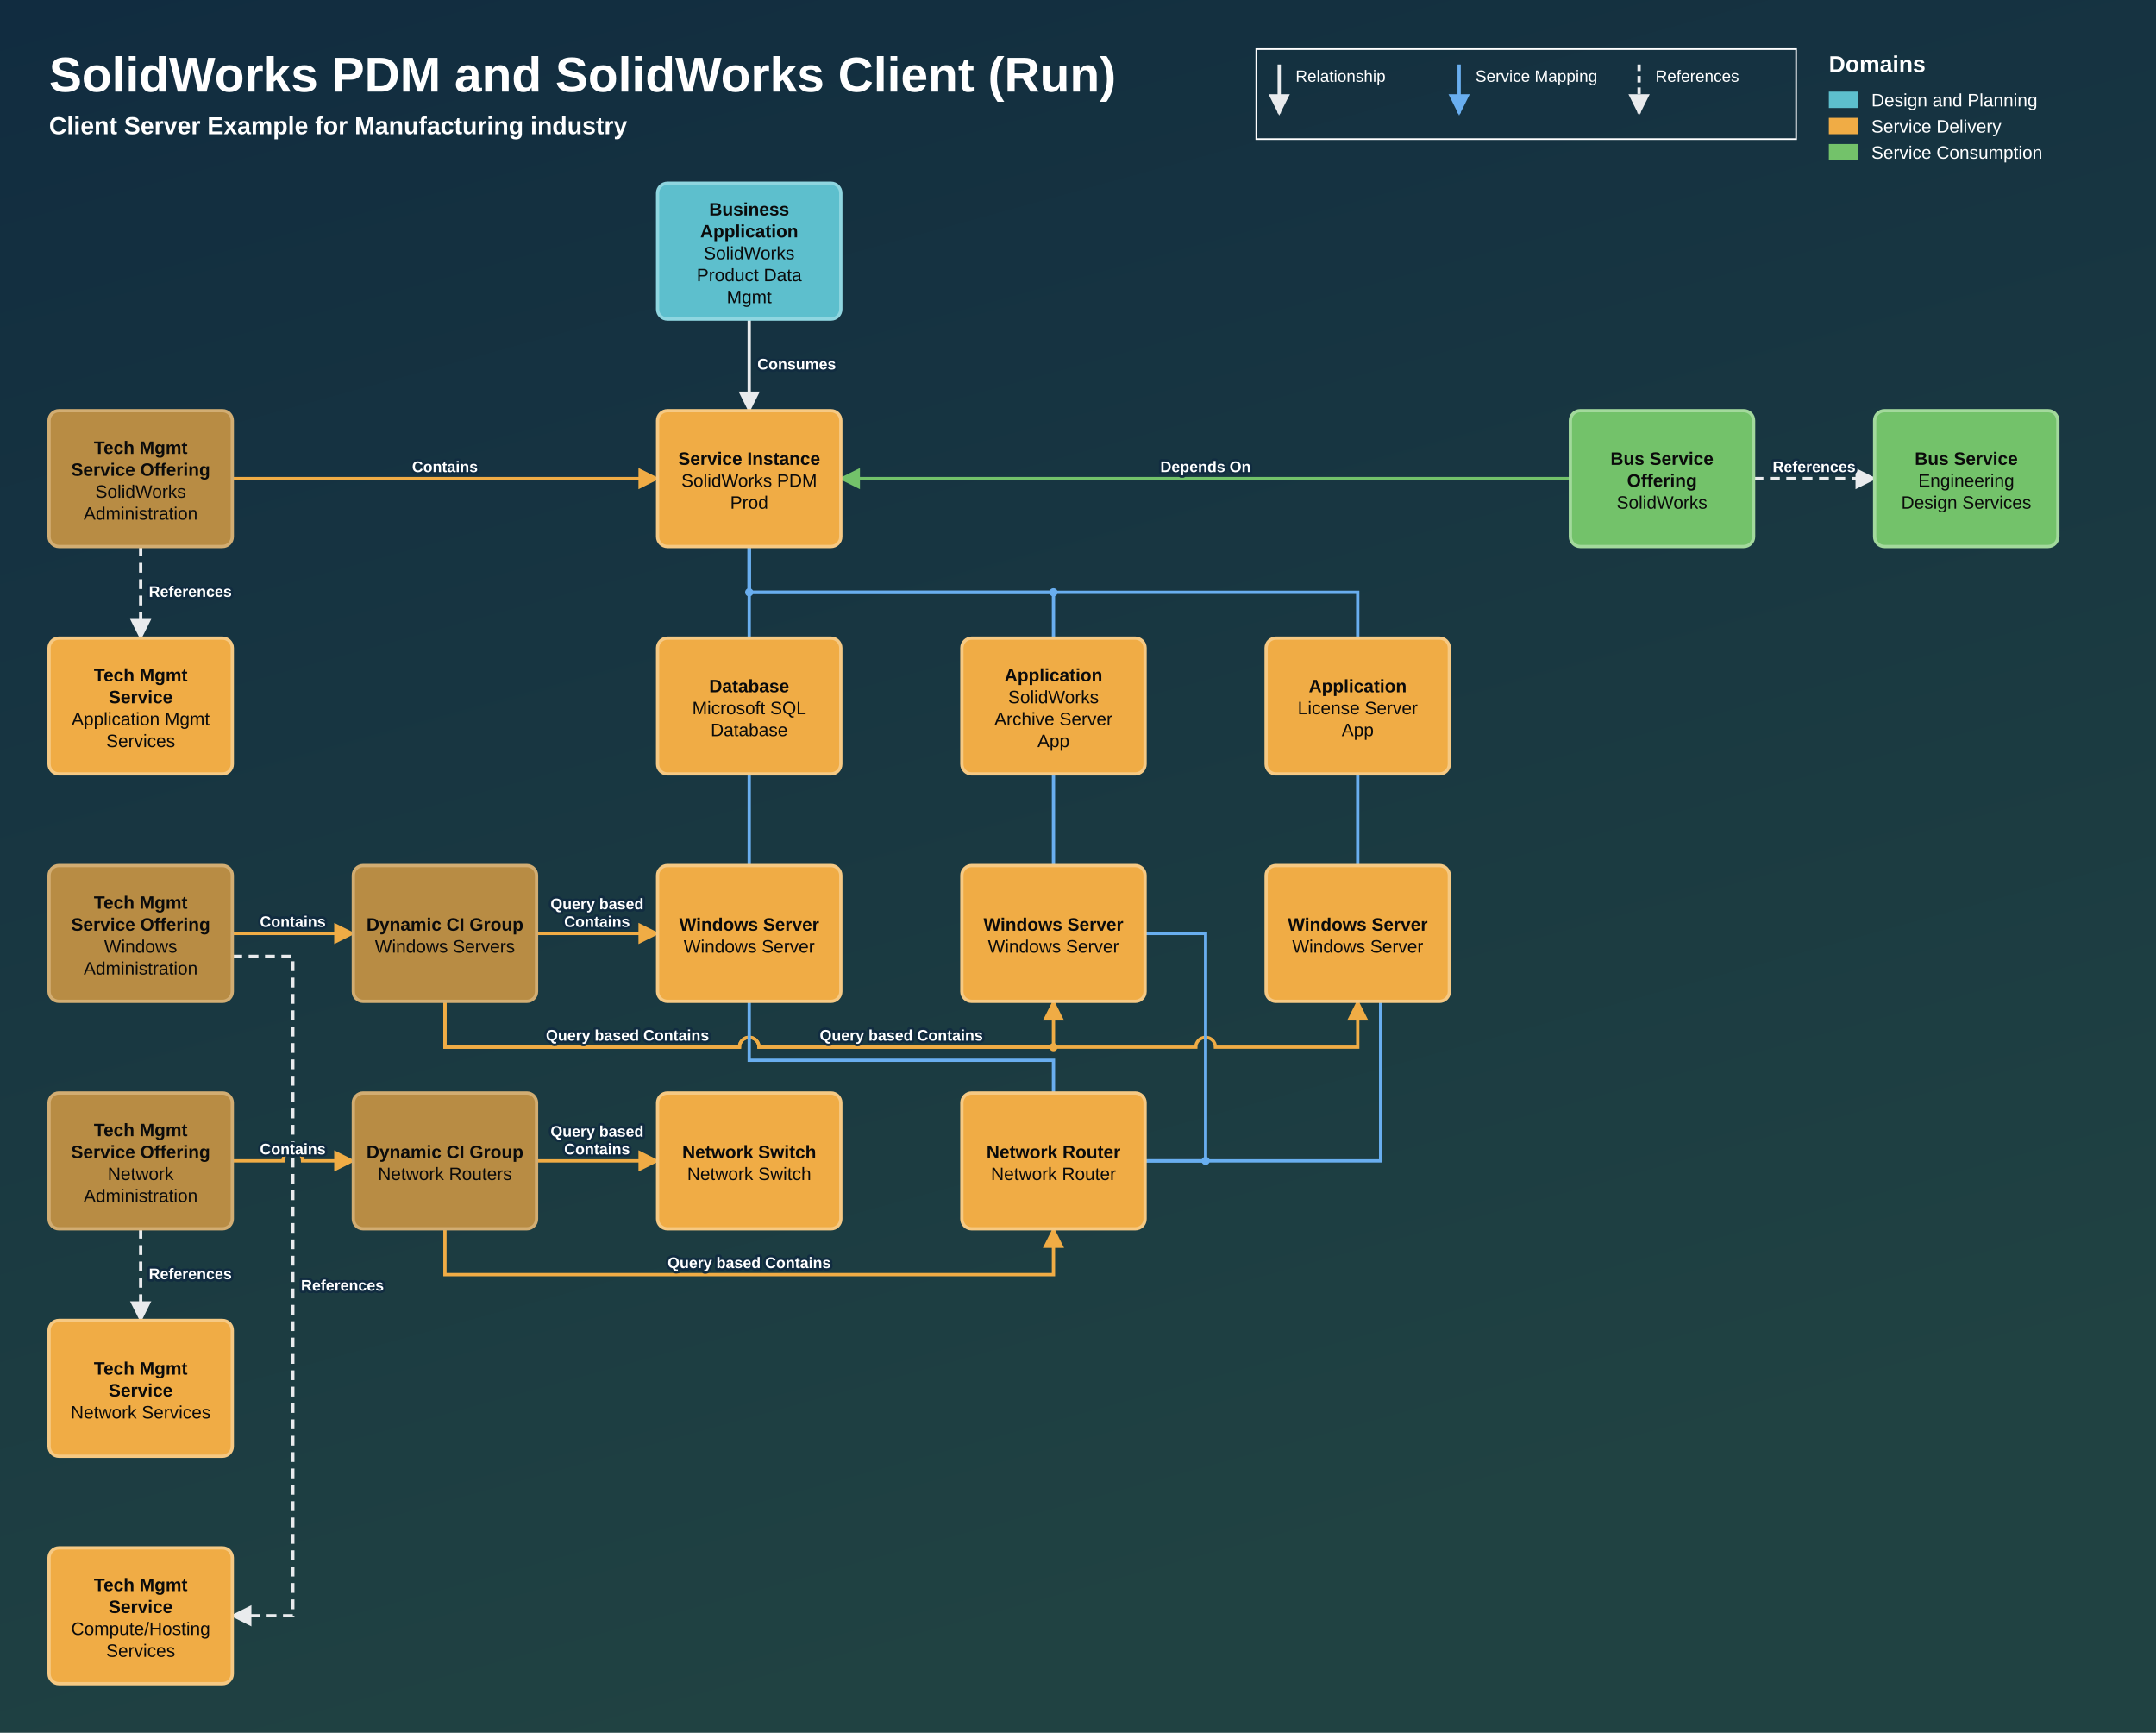
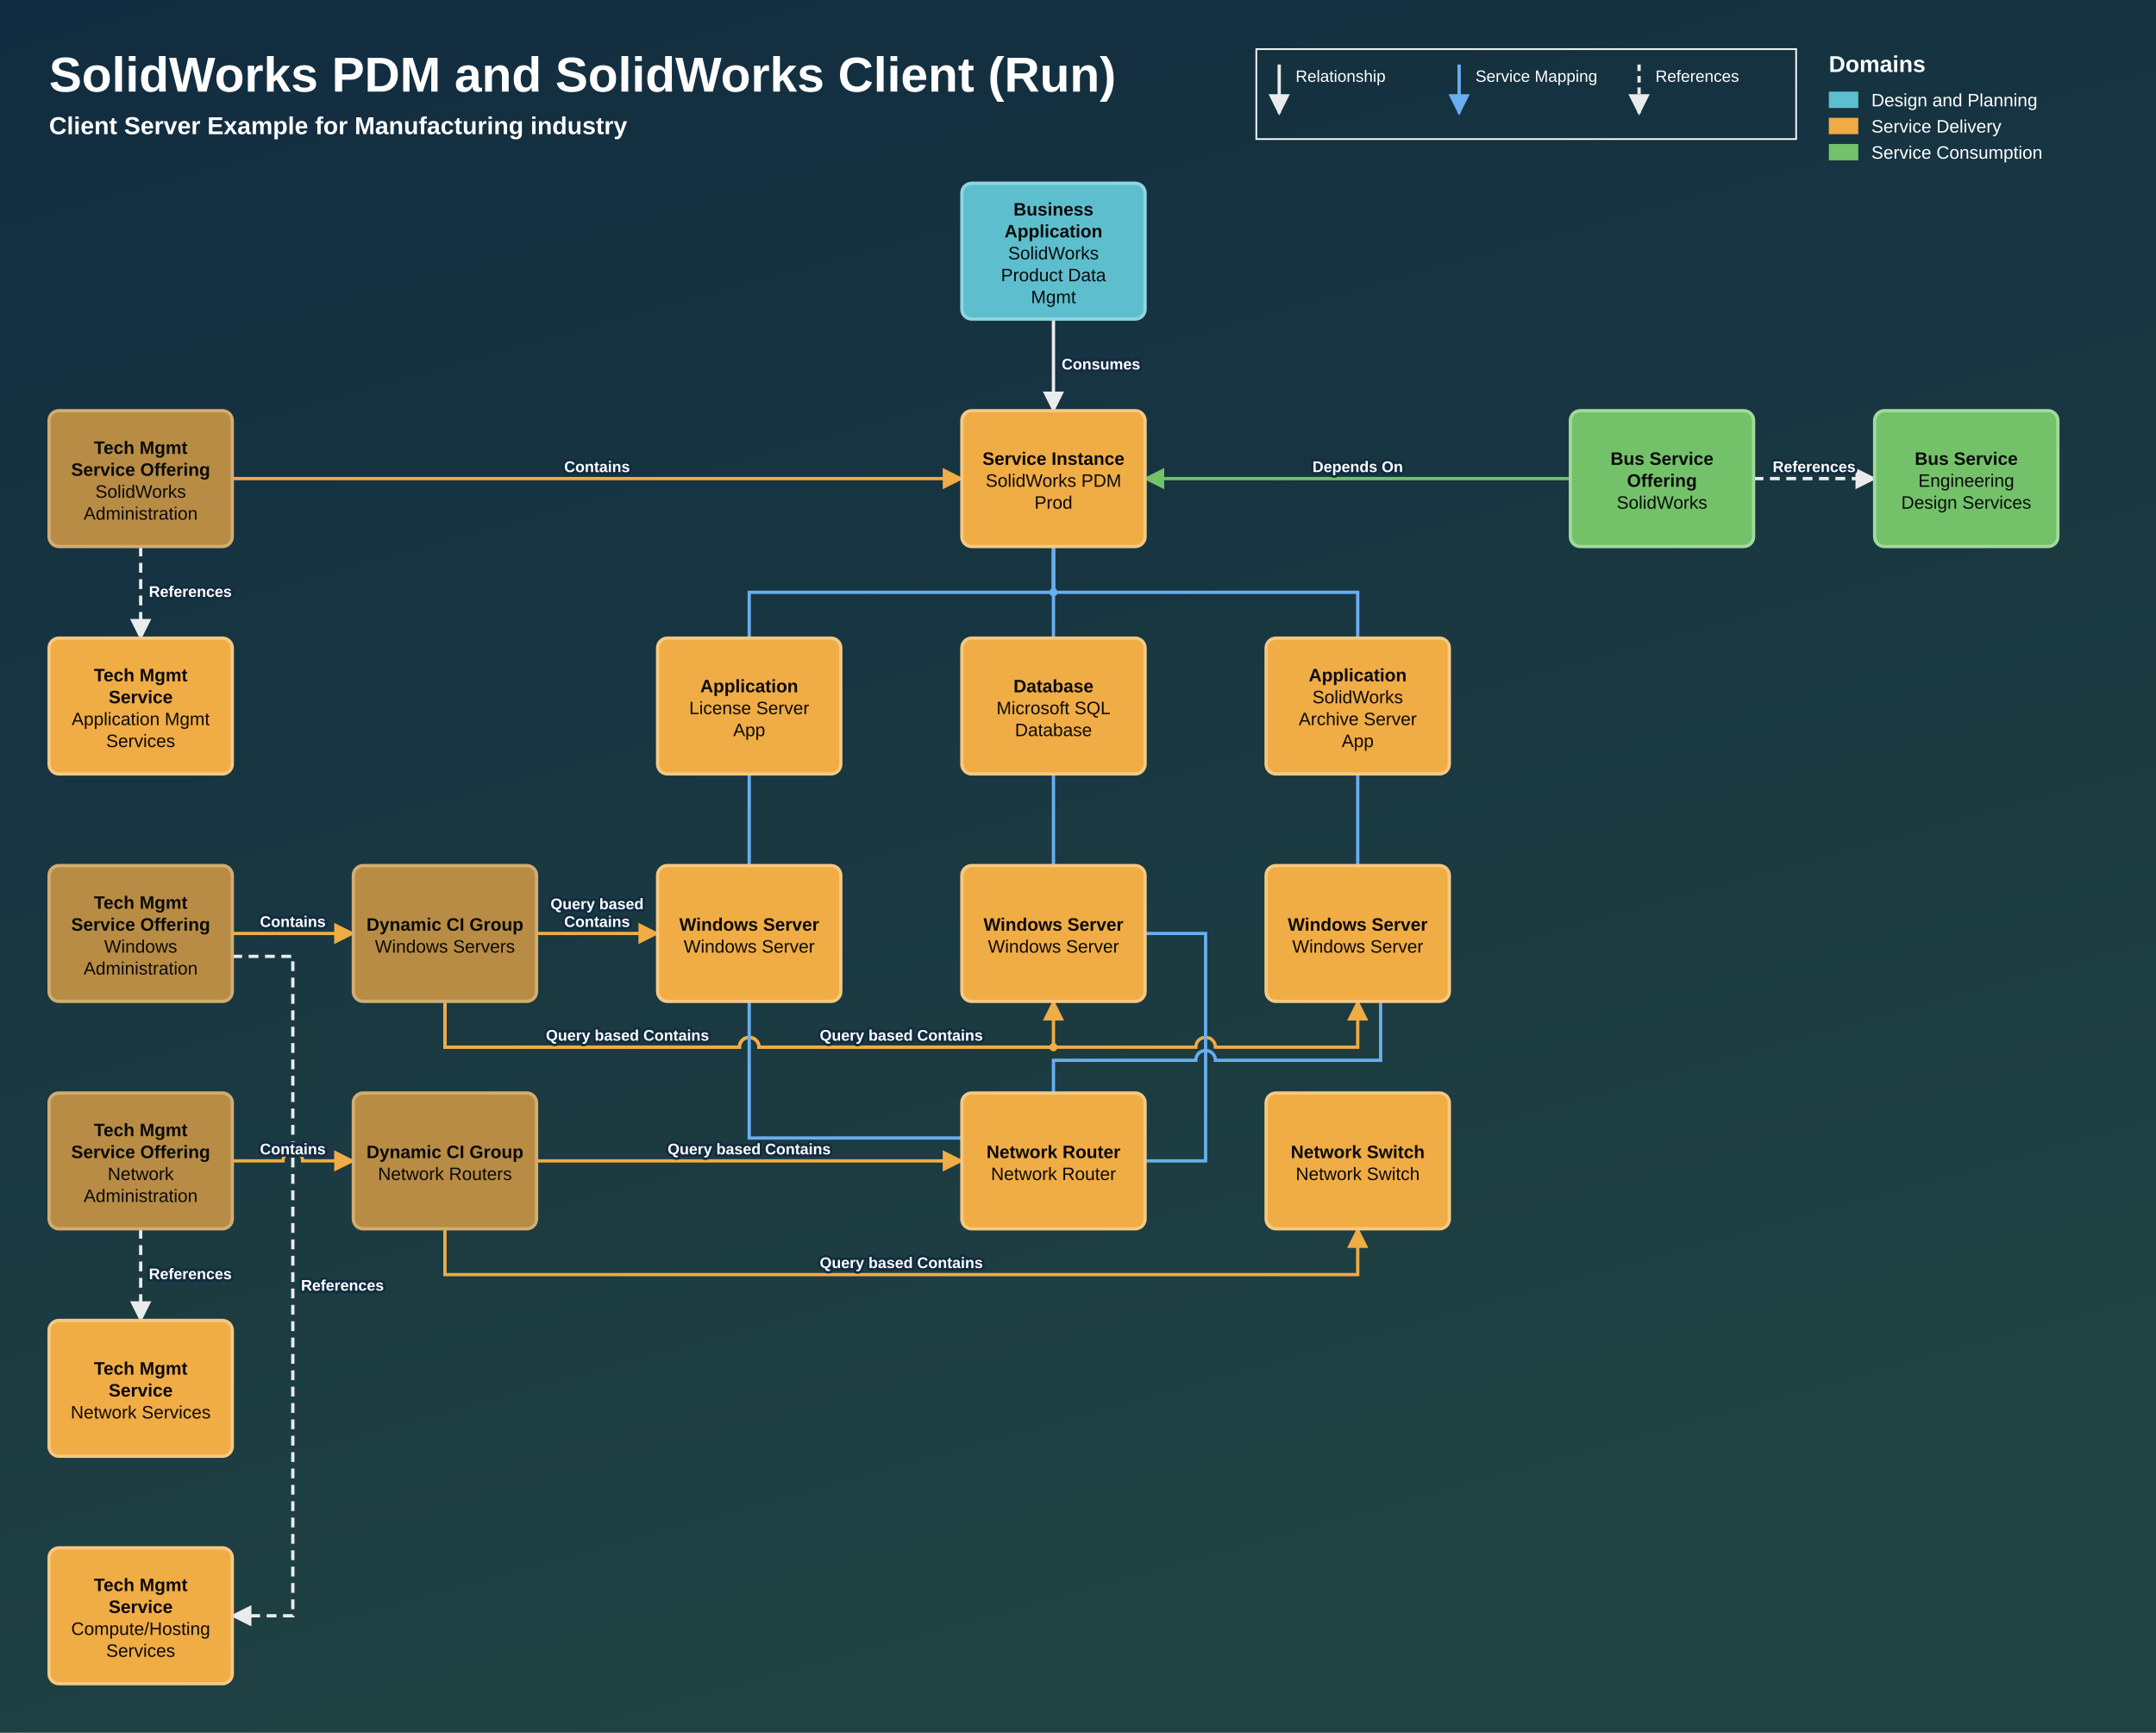
<svg xmlns="http://www.w3.org/2000/svg" viewBox="0 0 1318 1059" width="1318" height="1059" font-family="-apple-system, 'Segoe UI', 'Helvetica Neue', Arial, sans-serif">
  <defs>
    <marker id="arw-e9ebed" viewBox="0 0 10 10" refX="9" refY="5" markerWidth="6.5" markerHeight="6.5" orient="auto-start-reverse">
      <path d="M 0 0 L 10 5 L 0 10 z" fill="#e9ebed" />
    </marker>
    <marker id="arw-f0ac45" viewBox="0 0 10 10" refX="9" refY="5" markerWidth="6.5" markerHeight="6.5" orient="auto-start-reverse">
      <path d="M 0 0 L 10 5 L 0 10 z" fill="#f0ac45" />
    </marker>
    <marker id="arw-73c26a" viewBox="0 0 10 10" refX="9" refY="5" markerWidth="6.5" markerHeight="6.5" orient="auto-start-reverse">
      <path d="M 0 0 L 10 5 L 0 10 z" fill="#73c26a" />
    </marker>
    <marker id="arw-69aeef" viewBox="0 0 10 10" refX="9" refY="5" markerWidth="6.5" markerHeight="6.5" orient="auto-start-reverse">
      <path d="M 0 0 L 10 5 L 0 10 z" fill="#69aeef" />
    </marker>
    <linearGradient id="gf-bg" x1="0" y1="0" x2="0.35" y2="1">
      <stop offset="0" stop-color="#112c40" />
      <stop offset="1" stop-color="#204242" />
    </linearGradient>
  </defs>
  <rect x="0" y="0" width="1318" height="1059" fill="url(#gf-bg)" />
  <text x="30" y="56" font-size="30" font-weight="700" fill="#ffffff">SolidWorks PDM and SolidWorks Client (Run)</text>
  <text x="1118" y="44" font-size="14" font-weight="700" fill="#ffffff">Domains</text>
  <rect x="1118" y="56" width="18" height="10" fill="#5dbfcd" />
  <text x="1144" y="65" font-size="11" fill="#ffffff">Design and Planning</text>
  <rect x="1118" y="72" width="18" height="10" fill="#f0ac45" />
  <text x="1144" y="81" font-size="11" fill="#ffffff">Service Delivery</text>
  <rect x="1118" y="88" width="18" height="10" fill="#73c26a" />
  <text x="1144" y="97" font-size="11" fill="#ffffff">Service Consumption</text>
  <rect x="768" y="30" width="330" height="55" fill="none" stroke="#ffffff" stroke-width="1" />
  <path d="M 782 39.429 L 782 69.286" stroke="#e9ebed" stroke-width="2" marker-end="url(#arw-e9ebed)" />
  <text x="792" y="50" font-size="10" fill="#ffffff">Relationship</text>
  <path d="M 892 39.429 L 892 69.286" stroke="#69aeef" stroke-width="2" marker-end="url(#arw-69aeef)" />
  <text x="902" y="50" font-size="10" fill="#ffffff">Service Mapping</text>
  <path d="M 1002 39.429 L 1002 69.286" stroke="#e9ebed" stroke-width="2" stroke-dasharray="4 3" marker-end="url(#arw-e9ebed)" />
  <text x="1012" y="50" font-size="10" fill="#ffffff">References</text>
  <text x="30" y="82" font-size="15" font-weight="600" fill="#ffffff">Client Server Example for Manufacturing industry</text>
-   <path d="M 458 195 L 458 251" fill="none" stroke="#e9ebed" stroke-width="2" marker-end="url(#arw-e9ebed)" />
-   <path d="M 142 292.5 L 402 292.5" fill="none" stroke="#f0ac45" stroke-width="2" marker-end="url(#arw-f0ac45)" />
-   <path d="M 960 292.5 L 514 292.5" fill="none" stroke="#73c26a" stroke-width="2" marker-end="url(#arw-73c26a)" />
-   <path d="M 328 570.5 L 402 570.5" fill="none" stroke="#f0ac45" stroke-width="2" marker-end="url(#arw-f0ac45)" />
+   <path d="M 644 195 L 644 251" fill="none" stroke="#e9ebed" stroke-width="2" marker-end="url(#arw-e9ebed)" />
+   <path d="M 142 292.5 L 588 292.5" fill="none" stroke="#f0ac45" stroke-width="2" marker-end="url(#arw-f0ac45)" />
+   <path d="M 960 292.5 L 700 292.5" fill="none" stroke="#73c26a" stroke-width="2" marker-end="url(#arw-73c26a)" />
  <path d="M 272 612 L 272 640 L 452 640 A 6 6 0 0 1 464 640 L 644 640 L 644 612" fill="none" stroke="#f0ac45" stroke-width="2" marker-end="url(#arw-f0ac45)" />
  <path d="M 272 612 L 272 640 L 452 640 A 6 6 0 0 1 464 640 L 731 640 A 6 6 0 0 1 743 640 L 830 640 L 830 612" fill="none" stroke="#f0ac45" stroke-width="2" marker-end="url(#arw-f0ac45)" />
-   <path d="M 272 751 L 272 779 L 644 779 L 644 751" fill="none" stroke="#f0ac45" stroke-width="2" marker-end="url(#arw-f0ac45)" />
-   <path d="M 328 709.5 L 402 709.5" fill="none" stroke="#f0ac45" stroke-width="2" marker-end="url(#arw-f0ac45)" />
+   <path d="M 328 570.5 L 402 570.5" fill="none" stroke="#f0ac45" stroke-width="2" marker-end="url(#arw-f0ac45)" />
+   <path d="M 328 709.5 L 588 709.5" fill="none" stroke="#f0ac45" stroke-width="2" marker-end="url(#arw-f0ac45)" />
+   <path d="M 272 751 L 272 779 L 830 779 L 830 751" fill="none" stroke="#f0ac45" stroke-width="2" marker-end="url(#arw-f0ac45)" />
  <path d="M 142 709.5 L 173 709.5 A 6 6 0 0 1 185 709.5 L 216 709.5" fill="none" stroke="#f0ac45" stroke-width="2" marker-end="url(#arw-f0ac45)" />
  <path d="M 142 570.5 L 216 570.5" fill="none" stroke="#f0ac45" stroke-width="2" marker-end="url(#arw-f0ac45)" />
-   <path d="M 458 334 L 458 390" fill="none" stroke="#69aeef" stroke-width="2" />
-   <path d="M 458 334 L 458 362 L 644 362 L 644 390" fill="none" stroke="#69aeef" stroke-width="2" />
-   <path d="M 458 334 L 458 362 L 830 362 L 830 390" fill="none" stroke="#69aeef" stroke-width="2" />
-   <path d="M 458 473 L 458 529" fill="none" stroke="#69aeef" stroke-width="2" />
+   <path d="M 644 334 L 644 390" fill="none" stroke="#69aeef" stroke-width="2" />
+   <path d="M 644 334 L 644 362 L 830 362 L 830 390" fill="none" stroke="#69aeef" stroke-width="2" />
+   <path d="M 644 334 L 644 362 L 458 362 L 458 390" fill="none" stroke="#69aeef" stroke-width="2" />
  <path d="M 644 473 L 644 529" fill="none" stroke="#69aeef" stroke-width="2" />
  <path d="M 830 473 L 830 529" fill="none" stroke="#69aeef" stroke-width="2" />
-   <path d="M 644 668 L 644 648 L 458 648 L 458 612" fill="none" stroke="#69aeef" stroke-width="2" />
+   <path d="M 458 473 L 458 529" fill="none" stroke="#69aeef" stroke-width="2" />
  <path d="M 700 709.5 L 737 709.5 L 737 570.5 L 700 570.5" fill="none" stroke="#69aeef" stroke-width="2" />
-   <path d="M 700 709.5 L 844 709.5 L 844 612" fill="none" stroke="#69aeef" stroke-width="2" />
+   <path d="M 644 668 L 644 648 L 731 648 A 6 6 0 0 1 743 648 L 844 648 L 844 612" fill="none" stroke="#69aeef" stroke-width="2" />
+   <path d="M 588 695.5 L 458 695.5 L 458 612" fill="none" stroke="#69aeef" stroke-width="2" />
  <path d="M 86 334 L 86 390" fill="none" stroke="#e9ebed" stroke-width="2" stroke-dasharray="6 4" marker-end="url(#arw-e9ebed)" />
  <path d="M 1072 292.5 L 1146 292.5" fill="none" stroke="#e9ebed" stroke-width="2" stroke-dasharray="6 4" marker-end="url(#arw-e9ebed)" />
  <path d="M 86 751 L 86 807" fill="none" stroke="#e9ebed" stroke-width="2" stroke-dasharray="6 4" marker-end="url(#arw-e9ebed)" />
  <path d="M 142 584.5 L 179 584.5 L 179 987.5 L 142 987.5" fill="none" stroke="#e9ebed" stroke-width="2" stroke-dasharray="6 4" marker-end="url(#arw-e9ebed)" />
  <circle cx="644" cy="640" r="2.5" fill="#f0ac45" />
-   <circle cx="458" cy="362" r="2.5" fill="#69aeef" />
  <circle cx="644" cy="362" r="2.5" fill="#69aeef" />
-   <circle cx="737" cy="709.5" r="2.5" fill="#69aeef" />
-   <rect x="402" y="112" width="112" height="83" rx="6" fill="#5dbfcd" stroke="#8fd6e0" stroke-width="2" />
-   <text x="458" y="131.7" text-anchor="middle" font-size="11" font-weight="700" fill="#0b0b0b">Business</text>
-   <text x="458" y="145.1" text-anchor="middle" font-size="11" font-weight="700" fill="#0b0b0b">Application</text>
-   <text x="458" y="158.5" text-anchor="middle" font-size="11" font-weight="400" fill="#0b0b0b">SolidWorks</text>
-   <text x="458" y="171.9" text-anchor="middle" font-size="11" font-weight="400" fill="#0b0b0b">Product Data</text>
-   <text x="458" y="185.3" text-anchor="middle" font-size="11" font-weight="400" fill="#0b0b0b">Mgmt</text>
+   <rect x="588" y="112" width="112" height="83" rx="6" fill="#5dbfcd" stroke="#8fd6e0" stroke-width="2" />
+   <text x="644" y="131.7" text-anchor="middle" font-size="11" font-weight="700" fill="#0b0b0b">Business</text>
+   <text x="644" y="145.1" text-anchor="middle" font-size="11" font-weight="700" fill="#0b0b0b">Application</text>
+   <text x="644" y="158.5" text-anchor="middle" font-size="11" font-weight="400" fill="#0b0b0b">SolidWorks</text>
+   <text x="644" y="171.9" text-anchor="middle" font-size="11" font-weight="400" fill="#0b0b0b">Product Data</text>
+   <text x="644" y="185.3" text-anchor="middle" font-size="11" font-weight="400" fill="#0b0b0b">Mgmt</text>
  <rect x="30" y="251" width="112" height="83" rx="6" fill="#b88c44" stroke="#d2ad72" stroke-width="2" />
  <text x="86" y="277.4" text-anchor="middle" font-size="11" font-weight="700" fill="#0b0b0b">Tech Mgmt</text>
  <text x="86" y="290.8" text-anchor="middle" font-size="11" font-weight="700" fill="#0b0b0b">Service Offering</text>
  <text x="86" y="304.2" text-anchor="middle" font-size="11" font-weight="400" fill="#0b0b0b">SolidWorks</text>
  <text x="86" y="317.6" text-anchor="middle" font-size="11" font-weight="400" fill="#0b0b0b">Administration</text>
-   <rect x="402" y="251" width="112" height="83" rx="6" fill="#f0ac45" stroke="#f6c983" stroke-width="2" />
-   <text x="458" y="284.1" text-anchor="middle" font-size="11" font-weight="700" fill="#0b0b0b">Service Instance</text>
-   <text x="458" y="297.5" text-anchor="middle" font-size="11" font-weight="400" fill="#0b0b0b">SolidWorks PDM</text>
-   <text x="458" y="310.9" text-anchor="middle" font-size="11" font-weight="400" fill="#0b0b0b">Prod</text>
+   <rect x="588" y="251" width="112" height="83" rx="6" fill="#f0ac45" stroke="#f6c983" stroke-width="2" />
+   <text x="644" y="284.1" text-anchor="middle" font-size="11" font-weight="700" fill="#0b0b0b">Service Instance</text>
+   <text x="644" y="297.5" text-anchor="middle" font-size="11" font-weight="400" fill="#0b0b0b">SolidWorks PDM</text>
+   <text x="644" y="310.9" text-anchor="middle" font-size="11" font-weight="400" fill="#0b0b0b">Prod</text>
  <rect x="960" y="251" width="112" height="83" rx="6" fill="#73c26a" stroke="#a3d99c" stroke-width="2" />
  <text x="1016" y="284.1" text-anchor="middle" font-size="11" font-weight="700" fill="#0b0b0b">Bus Service</text>
  <text x="1016" y="297.5" text-anchor="middle" font-size="11" font-weight="700" fill="#0b0b0b">Offering</text>
  <text x="1016" y="310.9" text-anchor="middle" font-size="11" font-weight="400" fill="#0b0b0b">SolidWorks</text>
  <rect x="1146" y="251" width="112" height="83" rx="6" fill="#73c26a" stroke="#a3d99c" stroke-width="2" />
  <text x="1202" y="284.1" text-anchor="middle" font-size="11" font-weight="700" fill="#0b0b0b">Bus Service</text>
  <text x="1202" y="297.5" text-anchor="middle" font-size="11" font-weight="400" fill="#0b0b0b">Engineering</text>
  <text x="1202" y="310.9" text-anchor="middle" font-size="11" font-weight="400" fill="#0b0b0b">Design Services</text>
  <rect x="30" y="390" width="112" height="83" rx="6" fill="#f0ac45" stroke="#f6c983" stroke-width="2" />
  <text x="86" y="416.4" text-anchor="middle" font-size="11" font-weight="700" fill="#0b0b0b">Tech Mgmt</text>
  <text x="86" y="429.8" text-anchor="middle" font-size="11" font-weight="700" fill="#0b0b0b">Service</text>
  <text x="86" y="443.2" text-anchor="middle" font-size="11" font-weight="400" fill="#0b0b0b">Application Mgmt</text>
  <text x="86" y="456.6" text-anchor="middle" font-size="11" font-weight="400" fill="#0b0b0b">Services</text>
  <rect x="402" y="390" width="112" height="83" rx="6" fill="#f0ac45" stroke="#f6c983" stroke-width="2" />
-   <text x="458" y="423.1" text-anchor="middle" font-size="11" font-weight="700" fill="#0b0b0b">Database</text>
-   <text x="458" y="436.5" text-anchor="middle" font-size="11" font-weight="400" fill="#0b0b0b">Microsoft SQL</text>
-   <text x="458" y="449.9" text-anchor="middle" font-size="11" font-weight="400" fill="#0b0b0b">Database</text>
+   <text x="458" y="423.1" text-anchor="middle" font-size="11" font-weight="700" fill="#0b0b0b">Application</text>
+   <text x="458" y="436.5" text-anchor="middle" font-size="11" font-weight="400" fill="#0b0b0b">License Server</text>
+   <text x="458" y="449.9" text-anchor="middle" font-size="11" font-weight="400" fill="#0b0b0b">App</text>
  <rect x="588" y="390" width="112" height="83" rx="6" fill="#f0ac45" stroke="#f6c983" stroke-width="2" />
-   <text x="644" y="416.4" text-anchor="middle" font-size="11" font-weight="700" fill="#0b0b0b">Application</text>
-   <text x="644" y="429.8" text-anchor="middle" font-size="11" font-weight="400" fill="#0b0b0b">SolidWorks</text>
-   <text x="644" y="443.2" text-anchor="middle" font-size="11" font-weight="400" fill="#0b0b0b">Archive Server</text>
-   <text x="644" y="456.6" text-anchor="middle" font-size="11" font-weight="400" fill="#0b0b0b">App</text>
+   <text x="644" y="423.1" text-anchor="middle" font-size="11" font-weight="700" fill="#0b0b0b">Database</text>
+   <text x="644" y="436.5" text-anchor="middle" font-size="11" font-weight="400" fill="#0b0b0b">Microsoft SQL</text>
+   <text x="644" y="449.9" text-anchor="middle" font-size="11" font-weight="400" fill="#0b0b0b">Database</text>
  <rect x="774" y="390" width="112" height="83" rx="6" fill="#f0ac45" stroke="#f6c983" stroke-width="2" />
-   <text x="830" y="423.1" text-anchor="middle" font-size="11" font-weight="700" fill="#0b0b0b">Application</text>
-   <text x="830" y="436.5" text-anchor="middle" font-size="11" font-weight="400" fill="#0b0b0b">License Server</text>
-   <text x="830" y="449.9" text-anchor="middle" font-size="11" font-weight="400" fill="#0b0b0b">App</text>
+   <text x="830" y="416.4" text-anchor="middle" font-size="11" font-weight="700" fill="#0b0b0b">Application</text>
+   <text x="830" y="429.8" text-anchor="middle" font-size="11" font-weight="400" fill="#0b0b0b">SolidWorks</text>
+   <text x="830" y="443.2" text-anchor="middle" font-size="11" font-weight="400" fill="#0b0b0b">Archive Server</text>
+   <text x="830" y="456.6" text-anchor="middle" font-size="11" font-weight="400" fill="#0b0b0b">App</text>
  <rect x="30" y="529" width="112" height="83" rx="6" fill="#b88c44" stroke="#d2ad72" stroke-width="2" />
  <text x="86" y="555.4" text-anchor="middle" font-size="11" font-weight="700" fill="#0b0b0b">Tech Mgmt</text>
  <text x="86" y="568.8" text-anchor="middle" font-size="11" font-weight="700" fill="#0b0b0b">Service Offering</text>
  <text x="86" y="582.2" text-anchor="middle" font-size="11" font-weight="400" fill="#0b0b0b">Windows</text>
  <text x="86" y="595.6" text-anchor="middle" font-size="11" font-weight="400" fill="#0b0b0b">Administration</text>
  <rect x="216" y="529" width="112" height="83" rx="6" fill="#b88c44" stroke="#d2ad72" stroke-width="2" />
  <text x="272" y="568.8" text-anchor="middle" font-size="11" font-weight="700" fill="#0b0b0b">Dynamic CI Group</text>
  <text x="272" y="582.2" text-anchor="middle" font-size="11" font-weight="400" fill="#0b0b0b">Windows Servers</text>
  <rect x="402" y="529" width="112" height="83" rx="6" fill="#f0ac45" stroke="#f6c983" stroke-width="2" />
  <text x="458" y="568.8" text-anchor="middle" font-size="11" font-weight="700" fill="#0b0b0b">Windows Server</text>
  <text x="458" y="582.2" text-anchor="middle" font-size="11" font-weight="400" fill="#0b0b0b">Windows Server</text>
  <rect x="588" y="529" width="112" height="83" rx="6" fill="#f0ac45" stroke="#f6c983" stroke-width="2" />
  <text x="644" y="568.8" text-anchor="middle" font-size="11" font-weight="700" fill="#0b0b0b">Windows Server</text>
  <text x="644" y="582.2" text-anchor="middle" font-size="11" font-weight="400" fill="#0b0b0b">Windows Server</text>
  <rect x="774" y="529" width="112" height="83" rx="6" fill="#f0ac45" stroke="#f6c983" stroke-width="2" />
  <text x="830" y="568.8" text-anchor="middle" font-size="11" font-weight="700" fill="#0b0b0b">Windows Server</text>
  <text x="830" y="582.2" text-anchor="middle" font-size="11" font-weight="400" fill="#0b0b0b">Windows Server</text>
  <rect x="30" y="668" width="112" height="83" rx="6" fill="#b88c44" stroke="#d2ad72" stroke-width="2" />
  <text x="86" y="694.4" text-anchor="middle" font-size="11" font-weight="700" fill="#0b0b0b">Tech Mgmt</text>
  <text x="86" y="707.8" text-anchor="middle" font-size="11" font-weight="700" fill="#0b0b0b">Service Offering</text>
  <text x="86" y="721.2" text-anchor="middle" font-size="11" font-weight="400" fill="#0b0b0b">Network</text>
  <text x="86" y="734.6" text-anchor="middle" font-size="11" font-weight="400" fill="#0b0b0b">Administration</text>
  <rect x="216" y="668" width="112" height="83" rx="6" fill="#b88c44" stroke="#d2ad72" stroke-width="2" />
  <text x="272" y="707.8" text-anchor="middle" font-size="11" font-weight="700" fill="#0b0b0b">Dynamic CI Group</text>
  <text x="272" y="721.2" text-anchor="middle" font-size="11" font-weight="400" fill="#0b0b0b">Network Routers</text>
-   <rect x="402" y="668" width="112" height="83" rx="6" fill="#f0ac45" stroke="#f6c983" stroke-width="2" />
-   <text x="458" y="707.8" text-anchor="middle" font-size="11" font-weight="700" fill="#0b0b0b">Network Switch</text>
-   <text x="458" y="721.2" text-anchor="middle" font-size="11" font-weight="400" fill="#0b0b0b">Network Switch</text>
  <rect x="588" y="668" width="112" height="83" rx="6" fill="#f0ac45" stroke="#f6c983" stroke-width="2" />
  <text x="644" y="707.8" text-anchor="middle" font-size="11" font-weight="700" fill="#0b0b0b">Network Router</text>
  <text x="644" y="721.2" text-anchor="middle" font-size="11" font-weight="400" fill="#0b0b0b">Network Router</text>
+   <rect x="774" y="668" width="112" height="83" rx="6" fill="#f0ac45" stroke="#f6c983" stroke-width="2" />
+   <text x="830" y="707.8" text-anchor="middle" font-size="11" font-weight="700" fill="#0b0b0b">Network Switch</text>
+   <text x="830" y="721.2" text-anchor="middle" font-size="11" font-weight="400" fill="#0b0b0b">Network Switch</text>
  <rect x="30" y="807" width="112" height="83" rx="6" fill="#f0ac45" stroke="#f6c983" stroke-width="2" />
  <text x="86" y="840.1" text-anchor="middle" font-size="11" font-weight="700" fill="#0b0b0b">Tech Mgmt</text>
  <text x="86" y="853.5" text-anchor="middle" font-size="11" font-weight="700" fill="#0b0b0b">Service</text>
  <text x="86" y="866.9" text-anchor="middle" font-size="11" font-weight="400" fill="#0b0b0b">Network Services</text>
  <rect x="30" y="946" width="112" height="83" rx="6" fill="#f0ac45" stroke="#f6c983" stroke-width="2" />
  <text x="86" y="972.4" text-anchor="middle" font-size="11" font-weight="700" fill="#0b0b0b">Tech Mgmt</text>
  <text x="86" y="985.8" text-anchor="middle" font-size="11" font-weight="700" fill="#0b0b0b">Service</text>
  <text x="86" y="999.2" text-anchor="middle" font-size="11" font-weight="400" fill="#0b0b0b">Compute/Hosting</text>
  <text x="86" y="1012.6" text-anchor="middle" font-size="11" font-weight="400" fill="#0b0b0b">Services</text>
-   <text x="463" y="225.8" text-anchor="start" font-size="9.4" font-weight="600" fill="#ffffff" stroke="#112c40" stroke-width="3" stroke-linejoin="round" paint-order="stroke">Consumes</text>
-   <text x="272" y="288.5" text-anchor="middle" font-size="9.4" font-weight="600" fill="#ffffff" stroke="#112c40" stroke-width="3" stroke-linejoin="round" paint-order="stroke">Contains</text>
-   <text x="737" y="288.5" text-anchor="middle" font-size="9.4" font-weight="600" fill="#ffffff" stroke="#112c40" stroke-width="3" stroke-linejoin="round" paint-order="stroke">Depends On</text>
+   <text x="649" y="225.8" text-anchor="start" font-size="9.4" font-weight="600" fill="#ffffff" stroke="#112c40" stroke-width="3" stroke-linejoin="round" paint-order="stroke">Consumes</text>
+   <text x="365" y="288.5" text-anchor="middle" font-size="9.4" font-weight="600" fill="#ffffff" stroke="#112c40" stroke-width="3" stroke-linejoin="round" paint-order="stroke">Contains</text>
+   <text x="830" y="288.5" text-anchor="middle" font-size="9.4" font-weight="600" fill="#ffffff" stroke="#112c40" stroke-width="3" stroke-linejoin="round" paint-order="stroke">Depends On</text>
+   <text x="383.6" y="636" text-anchor="middle" font-size="9.4" font-weight="600" fill="#ffffff" stroke="#112c40" stroke-width="3" stroke-linejoin="round" paint-order="stroke">Query based Contains</text>
+   <text x="551" y="636" text-anchor="middle" font-size="9.4" font-weight="600" fill="#ffffff" stroke="#112c40" stroke-width="3" stroke-linejoin="round" paint-order="stroke">Query based Contains</text>
  <text x="365" y="555.7" text-anchor="middle" font-size="9.4" font-weight="600" fill="#ffffff" stroke="#112c40" stroke-width="3" stroke-linejoin="round" paint-order="stroke">Query based<tspan x="365" dy="10.8">Contains</tspan>
  </text>
-   <text x="383.6" y="636" text-anchor="middle" font-size="9.4" font-weight="600" fill="#ffffff" stroke="#112c40" stroke-width="3" stroke-linejoin="round" paint-order="stroke">Query based Contains</text>
-   <text x="551" y="636" text-anchor="middle" font-size="9.4" font-weight="600" fill="#ffffff" stroke="#112c40" stroke-width="3" stroke-linejoin="round" paint-order="stroke">Query based Contains</text>
-   <text x="458" y="775" text-anchor="middle" font-size="9.4" font-weight="600" fill="#ffffff" stroke="#112c40" stroke-width="3" stroke-linejoin="round" paint-order="stroke">Query based Contains</text>
-   <text x="365" y="694.7" text-anchor="middle" font-size="9.4" font-weight="600" fill="#ffffff" stroke="#112c40" stroke-width="3" stroke-linejoin="round" paint-order="stroke">Query based<tspan x="365" dy="10.8">Contains</tspan>
-   </text>
+   <text x="458" y="705.5" text-anchor="middle" font-size="9.4" font-weight="600" fill="#ffffff" stroke="#112c40" stroke-width="3" stroke-linejoin="round" paint-order="stroke">Query based Contains</text>
+   <text x="551" y="775" text-anchor="middle" font-size="9.4" font-weight="600" fill="#ffffff" stroke="#112c40" stroke-width="3" stroke-linejoin="round" paint-order="stroke">Query based Contains</text>
  <text x="179" y="705.5" text-anchor="middle" font-size="9.4" font-weight="600" fill="#ffffff" stroke="#112c40" stroke-width="3" stroke-linejoin="round" paint-order="stroke">Contains</text>
  <text x="179" y="566.5" text-anchor="middle" font-size="9.4" font-weight="600" fill="#ffffff" stroke="#112c40" stroke-width="3" stroke-linejoin="round" paint-order="stroke">Contains</text>
  <text x="91" y="364.8" text-anchor="start" font-size="9.4" font-weight="600" fill="#ffffff" stroke="#112c40" stroke-width="3" stroke-linejoin="round" paint-order="stroke">References</text>
  <text x="1109" y="288.5" text-anchor="middle" font-size="9.4" font-weight="600" fill="#ffffff" stroke="#112c40" stroke-width="3" stroke-linejoin="round" paint-order="stroke">References</text>
  <text x="91" y="781.8" text-anchor="start" font-size="9.4" font-weight="600" fill="#ffffff" stroke="#112c40" stroke-width="3" stroke-linejoin="round" paint-order="stroke">References</text>
  <text x="184" y="788.8" text-anchor="start" font-size="9.4" font-weight="600" fill="#ffffff" stroke="#112c40" stroke-width="3" stroke-linejoin="round" paint-order="stroke">References</text>
</svg>
